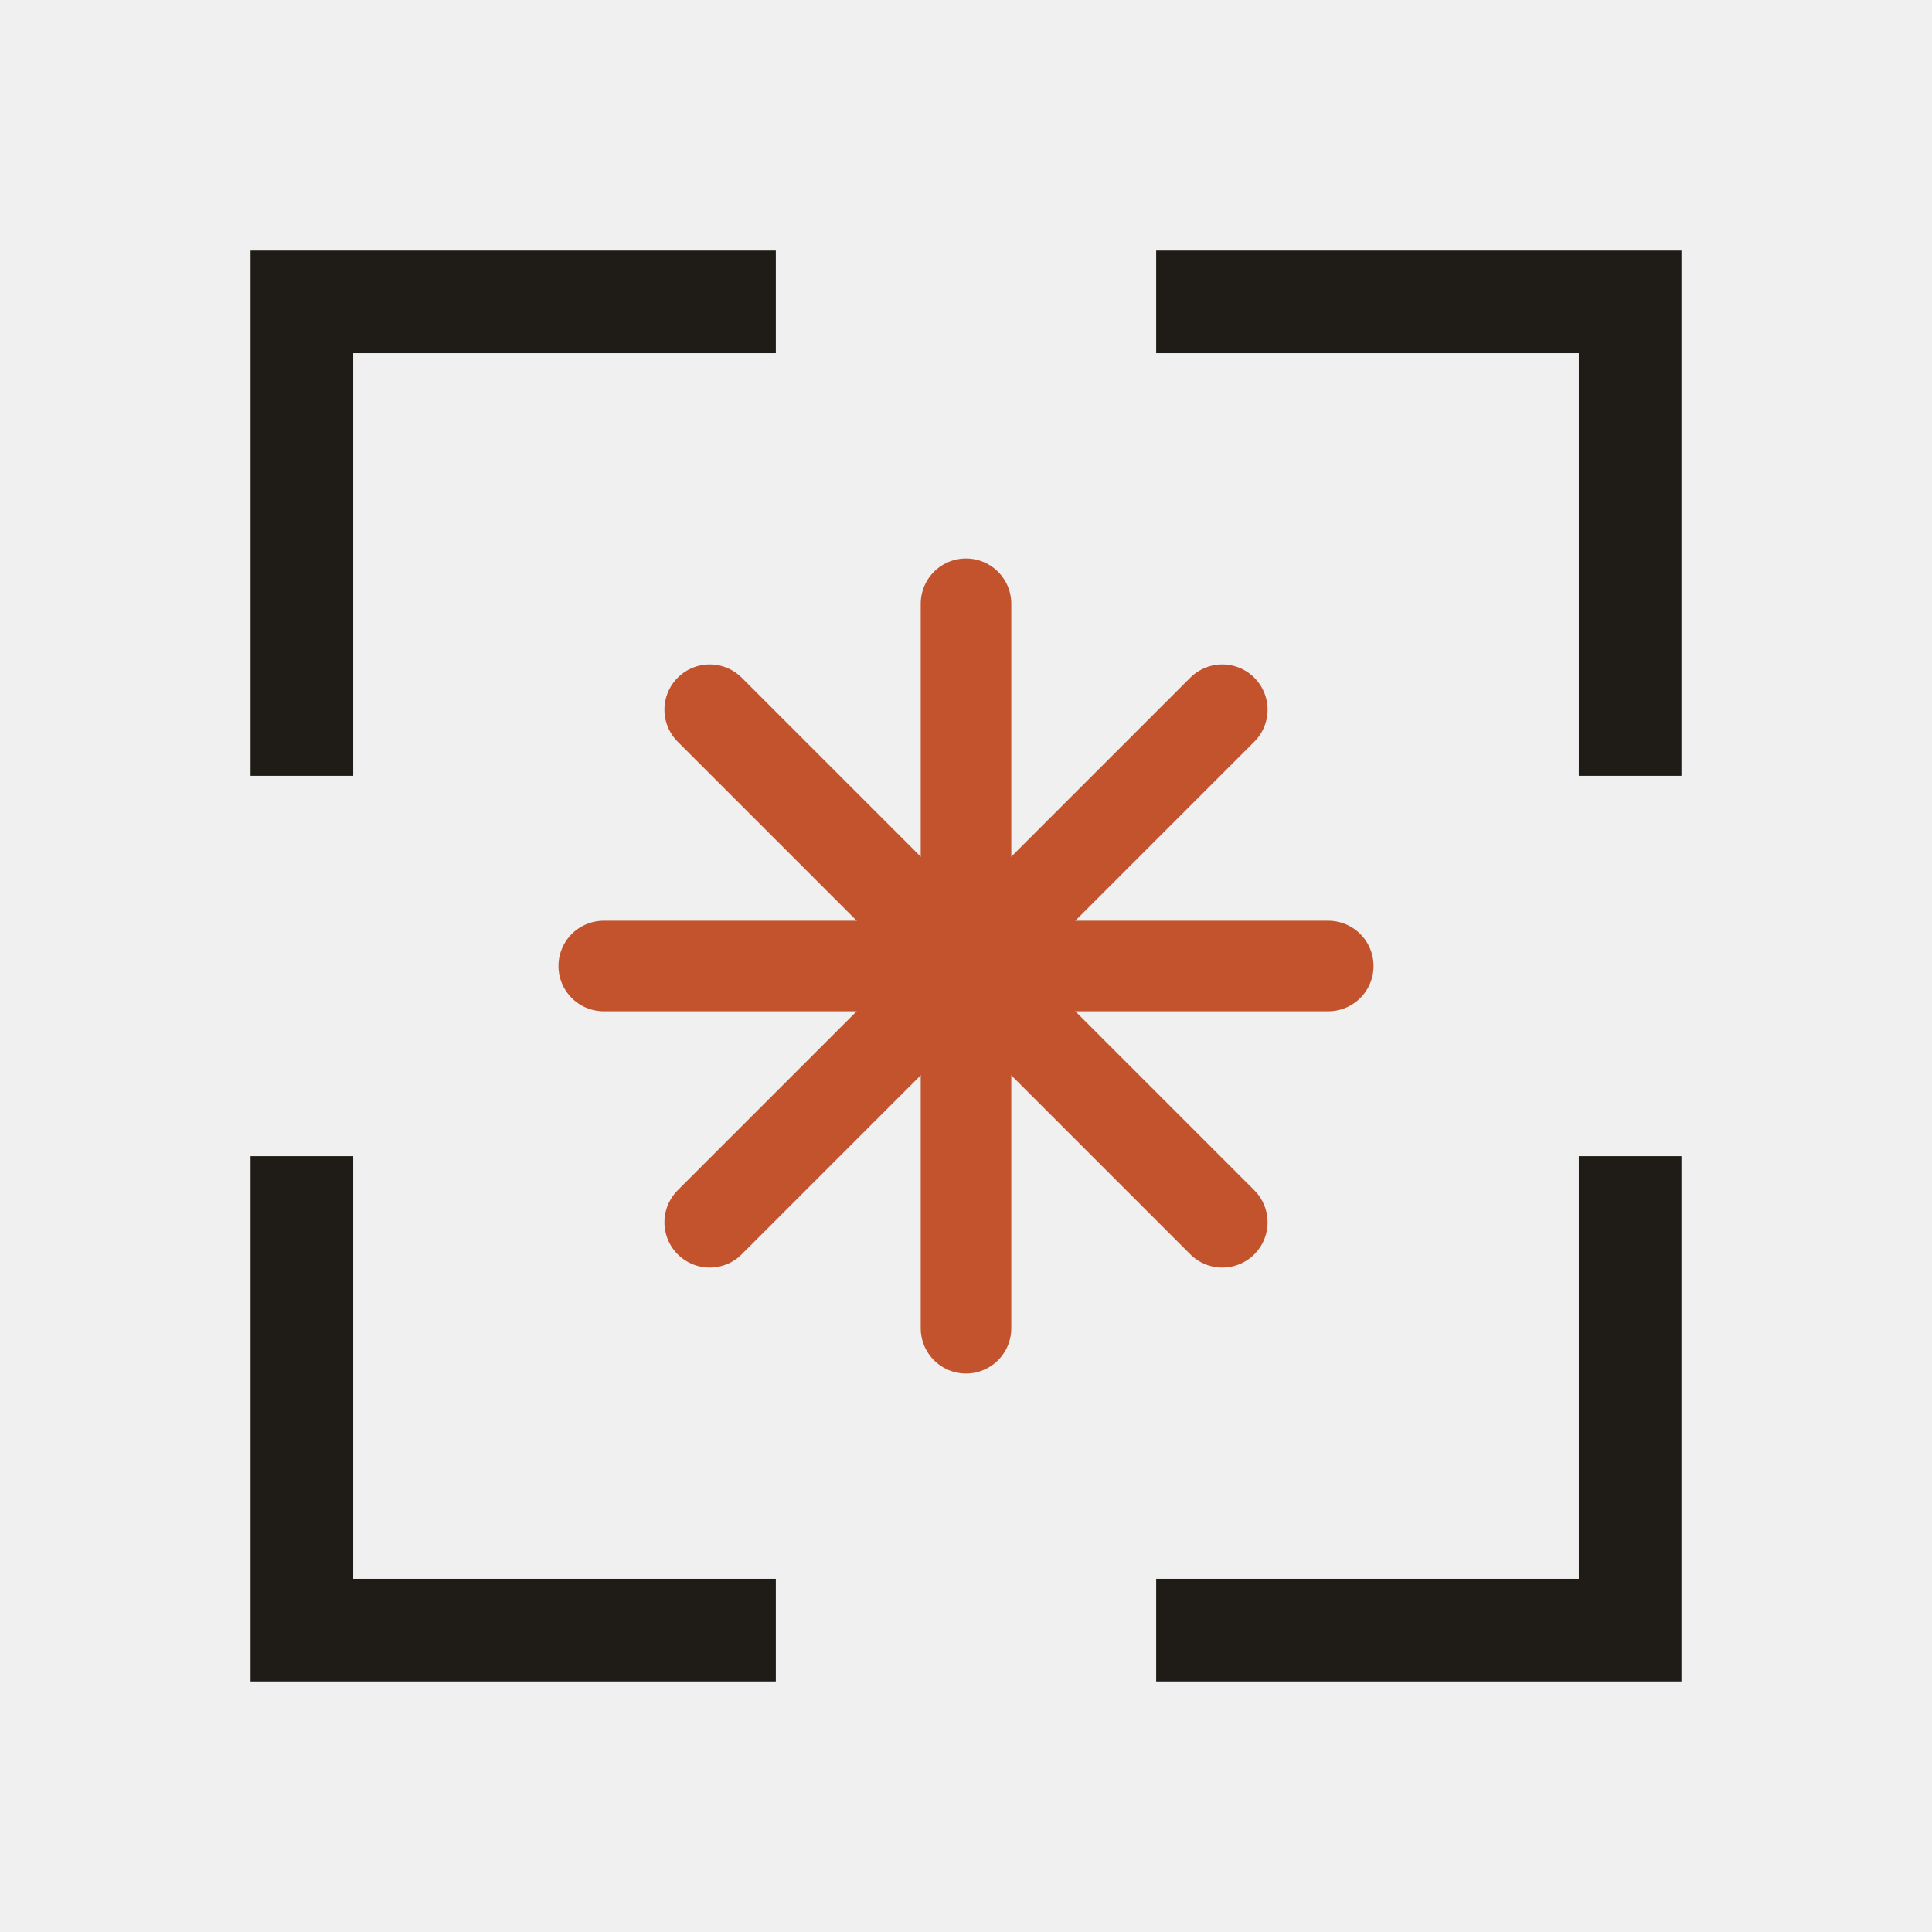
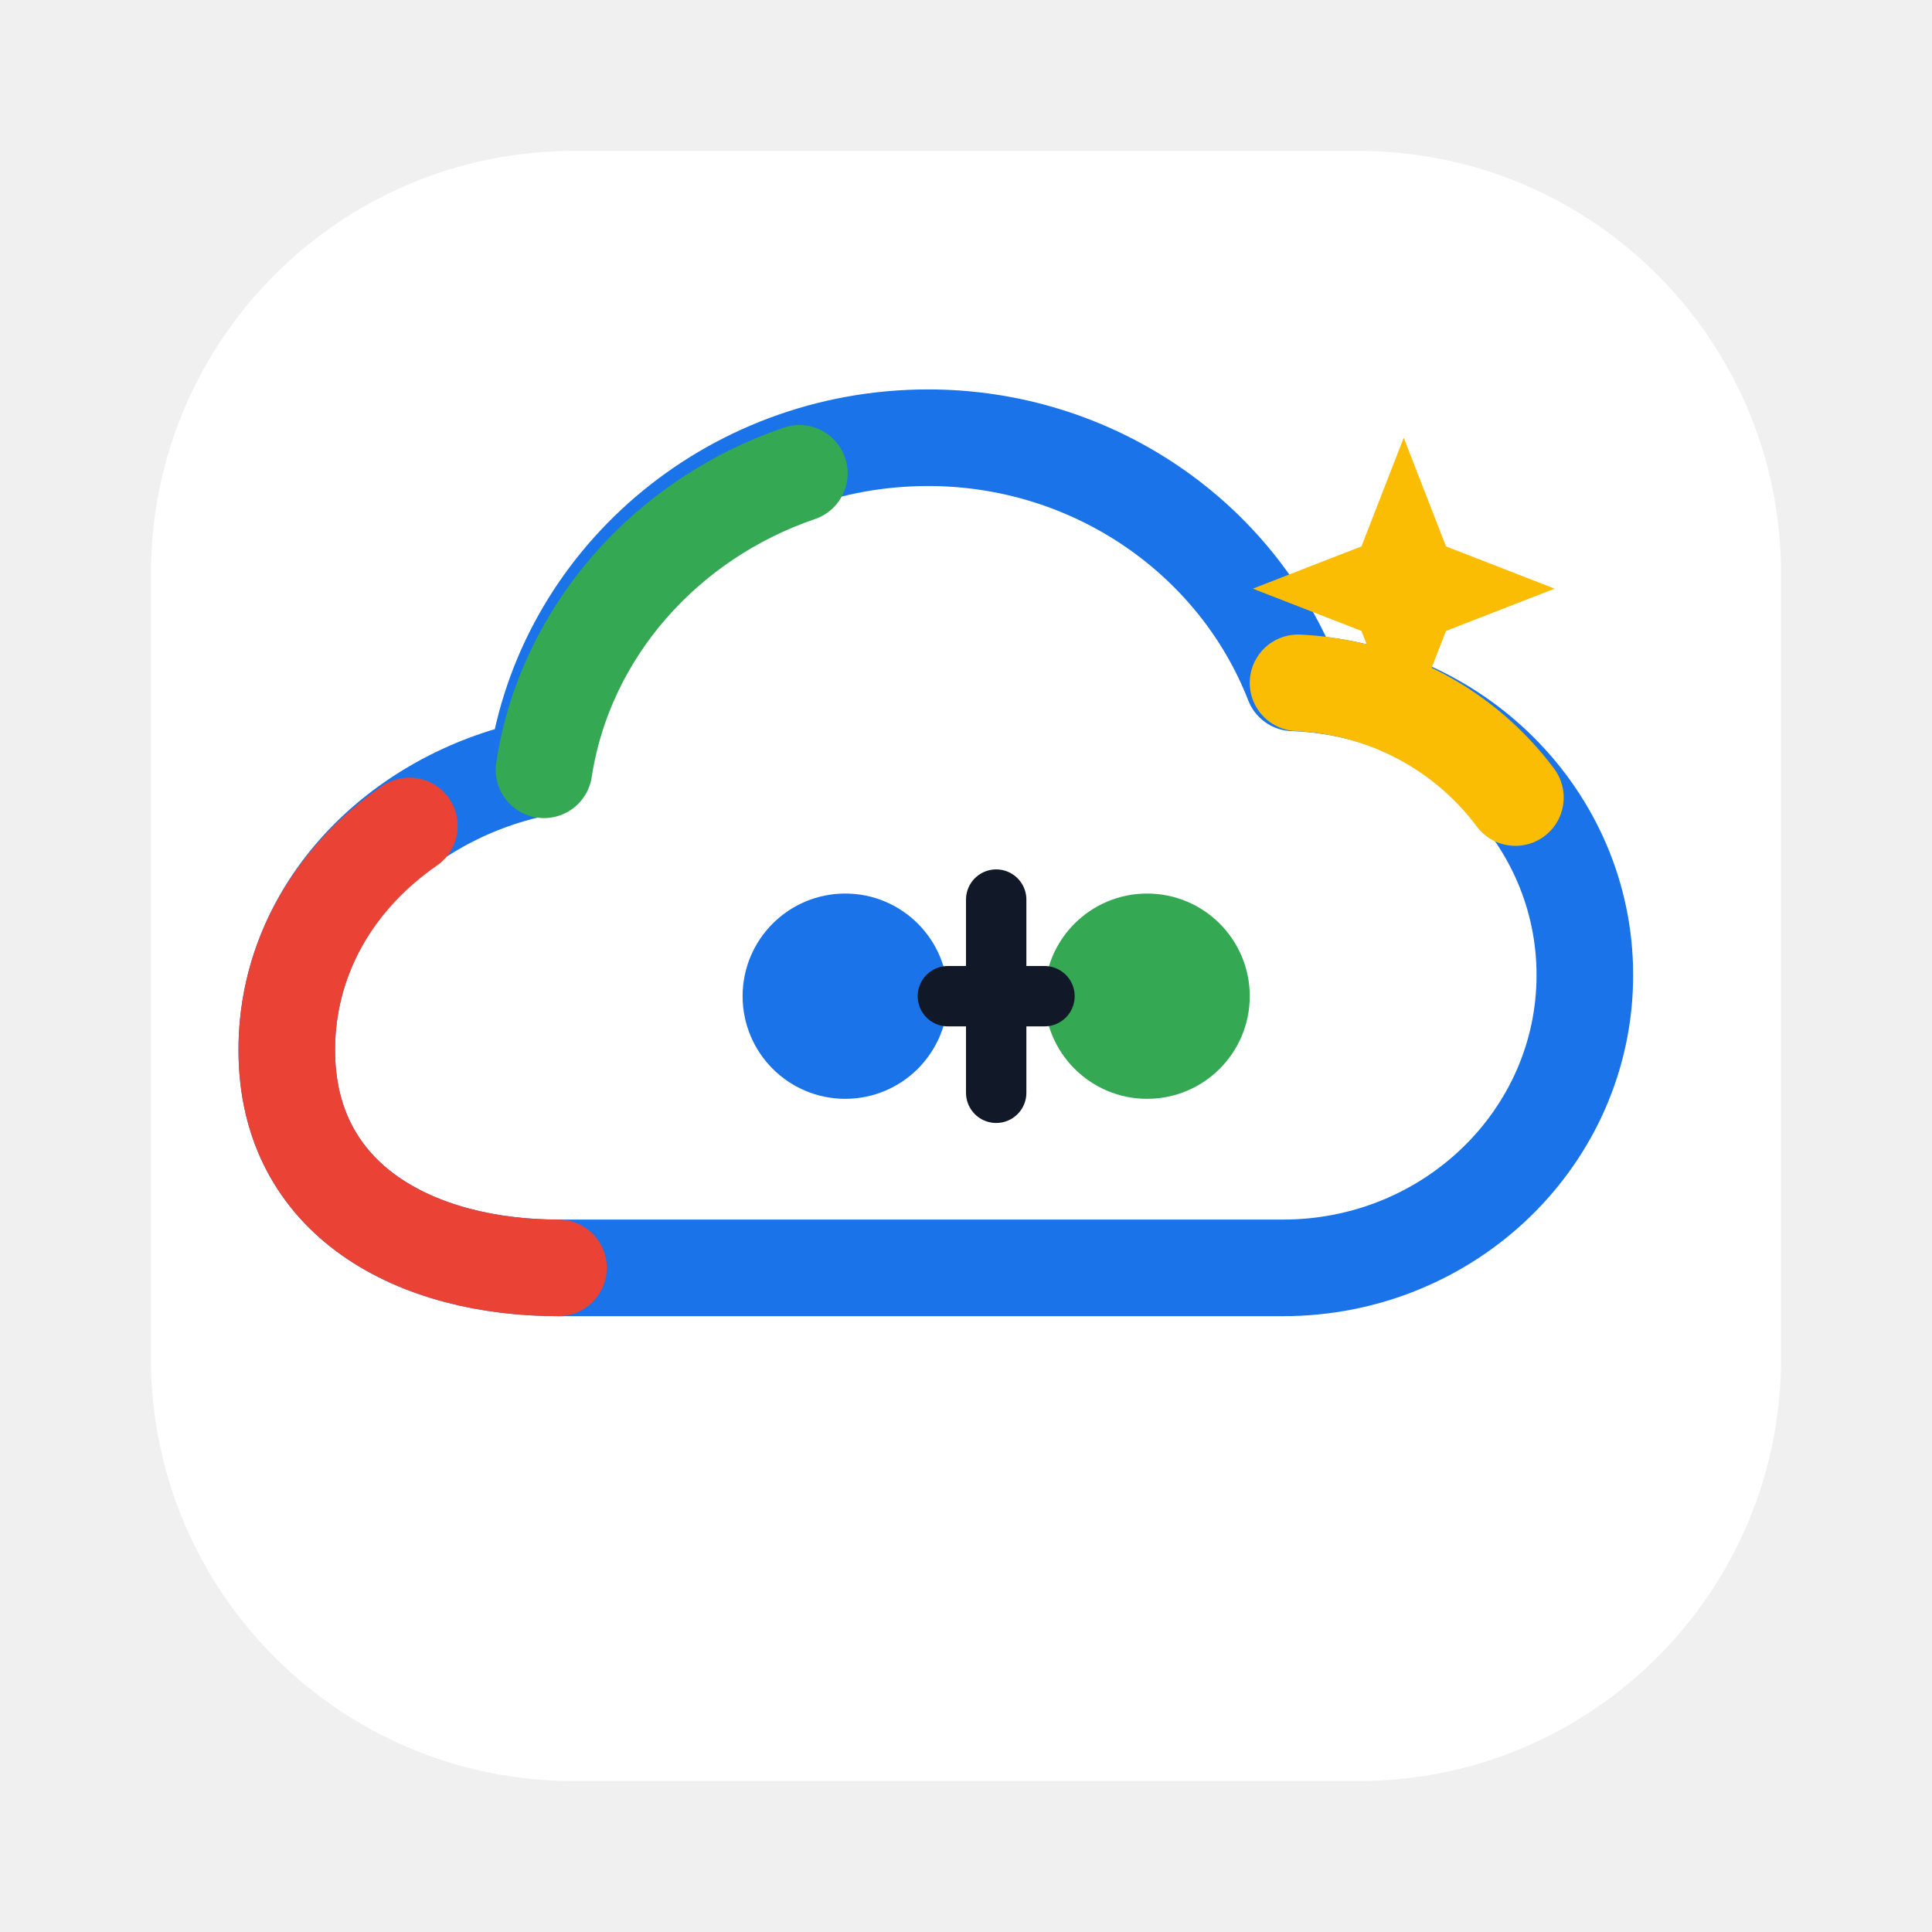
- <svg xmlns="http://www.w3.org/2000/svg" viewBox="0 0 64 64" fill="none" role="img" aria-label="Open Design">
-   <g stroke="#1F1B16" stroke-width="3.4" stroke-linecap="square" fill="none">
-     <path d="M10 24 L10 10 L24 10" />
-     <path d="M40 10 L54 10 L54 24" />
-     <path d="M54 40 L54 54 L40 54" />
-     <path d="M24 54 L10 54 L10 40" />
-   </g>
-   <g stroke="#C2532D" stroke-width="3" stroke-linecap="round">
-     <line x1="32" y1="20" x2="32" y2="44" />
-     <line x1="20" y1="32" x2="44" y2="32" />
-     <line x1="23.51" y1="23.51" x2="40.49" y2="40.49" />
-     <line x1="40.49" y1="23.51" x2="23.51" y2="40.49" />
-   </g>
+ <svg xmlns="http://www.w3.org/2000/svg" viewBox="0 0 64 64" fill="none" role="img" aria-label="Google Cloud APAC AI Practice">
+   <rect x="5" y="5" width="54" height="54" rx="14" fill="#FFFFFF" />
+   <path d="M23 42H42.5C48.02 42 52.5 37.66 52.5 32.3C52.5 27.06 48.2 22.8 42.84 22.62C40.96 17.8 36.18 14.5 30.75 14.5C24.12 14.5 18.66 19.28 17.78 25.45C13.18 26.42 9.5 30.12 9.5 34.78C9.5 39.82 13.84 42 18.5 42H23Z" stroke="#1A73E8" stroke-width="3.2" stroke-linecap="round" stroke-linejoin="round" />
+   <path d="M18.02 25.5C18.72 20.92 22.08 17.18 26.48 15.68" stroke="#34A853" stroke-width="3.2" stroke-linecap="round" />
+   <path d="M43 22.62C45.96 22.76 48.56 24.22 50.2 26.42" stroke="#FBBC04" stroke-width="3.2" stroke-linecap="round" />
+   <path d="M18.5 42C13.84 42 9.5 39.82 9.5 34.78C9.5 31.7 11.1 29.06 13.56 27.36" stroke="#EA4335" stroke-width="3.2" stroke-linecap="round" />
+   <circle cx="28" cy="33" r="3.4" fill="#1A73E8" />
+   <circle cx="38" cy="33" r="3.4" fill="#34A853" />
+   <path d="M31.4 33H34.6M33 29.8V36.2" stroke="#111827" stroke-width="2" stroke-linecap="round" />
+   <path d="M46.5 14.5L47.9 18.1L51.5 19.5L47.9 20.9L46.5 24.5L45.1 20.9L41.5 19.5L45.1 18.1L46.5 14.5Z" fill="#FBBC04" />
</svg>
